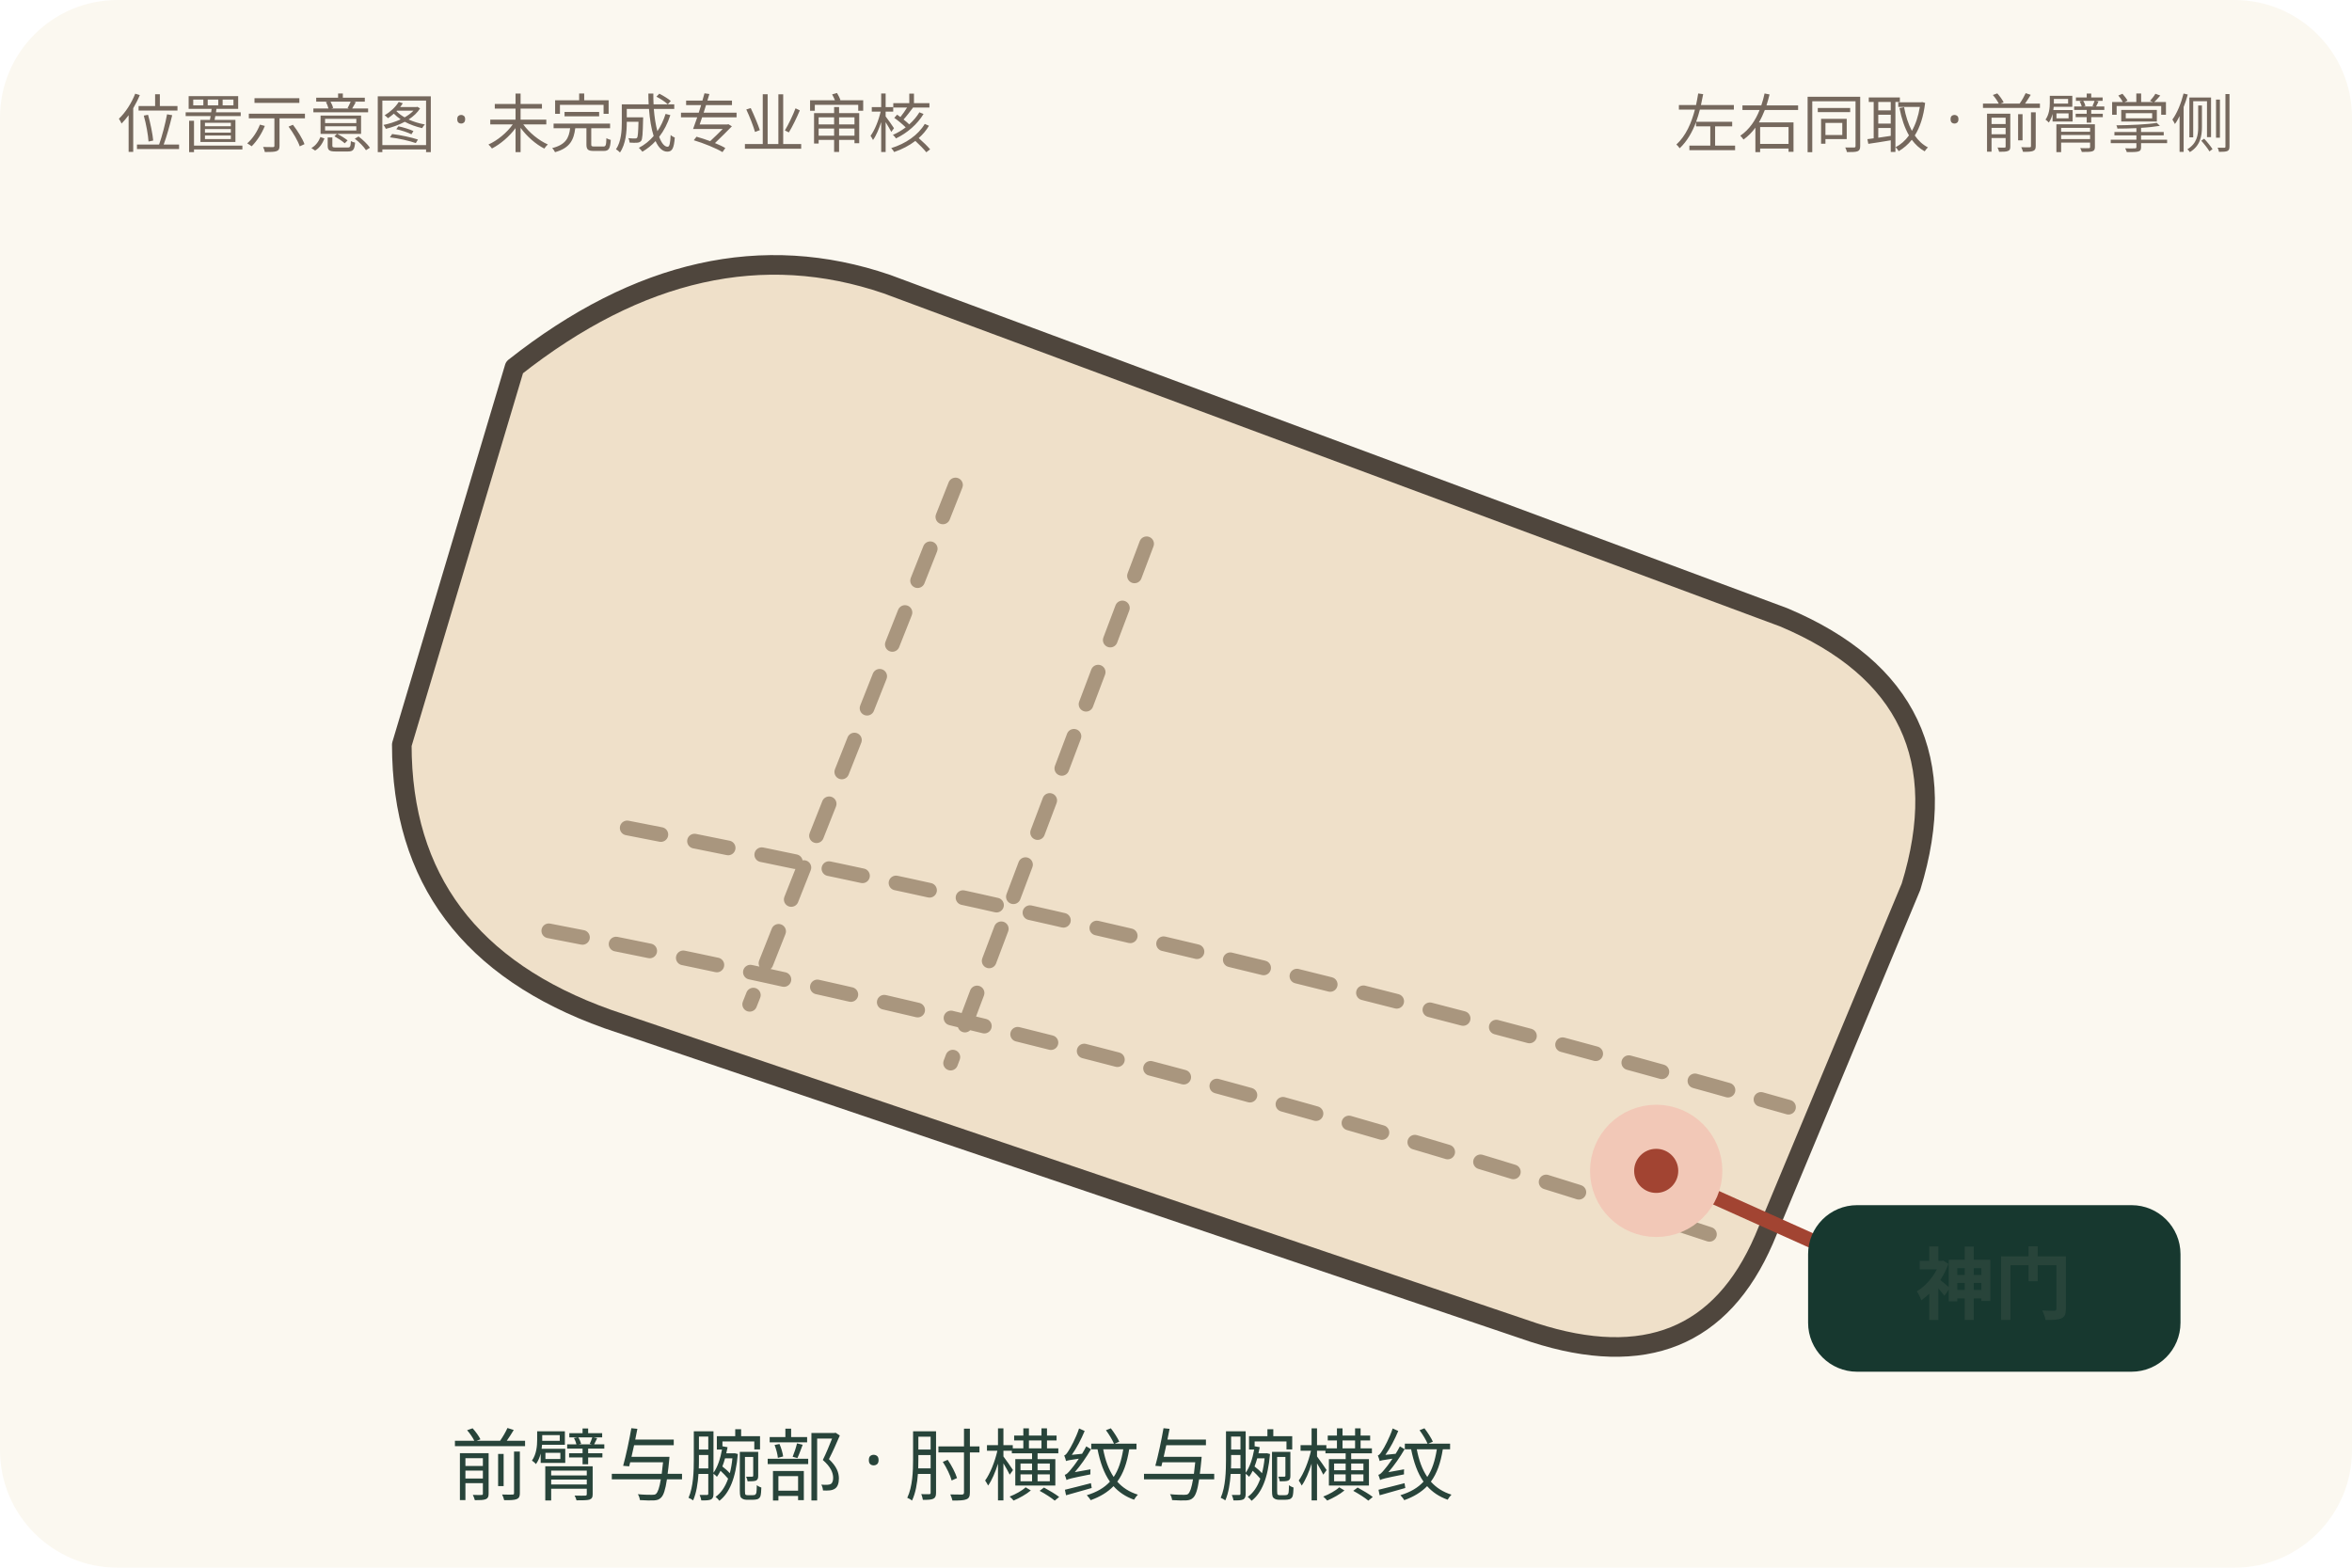
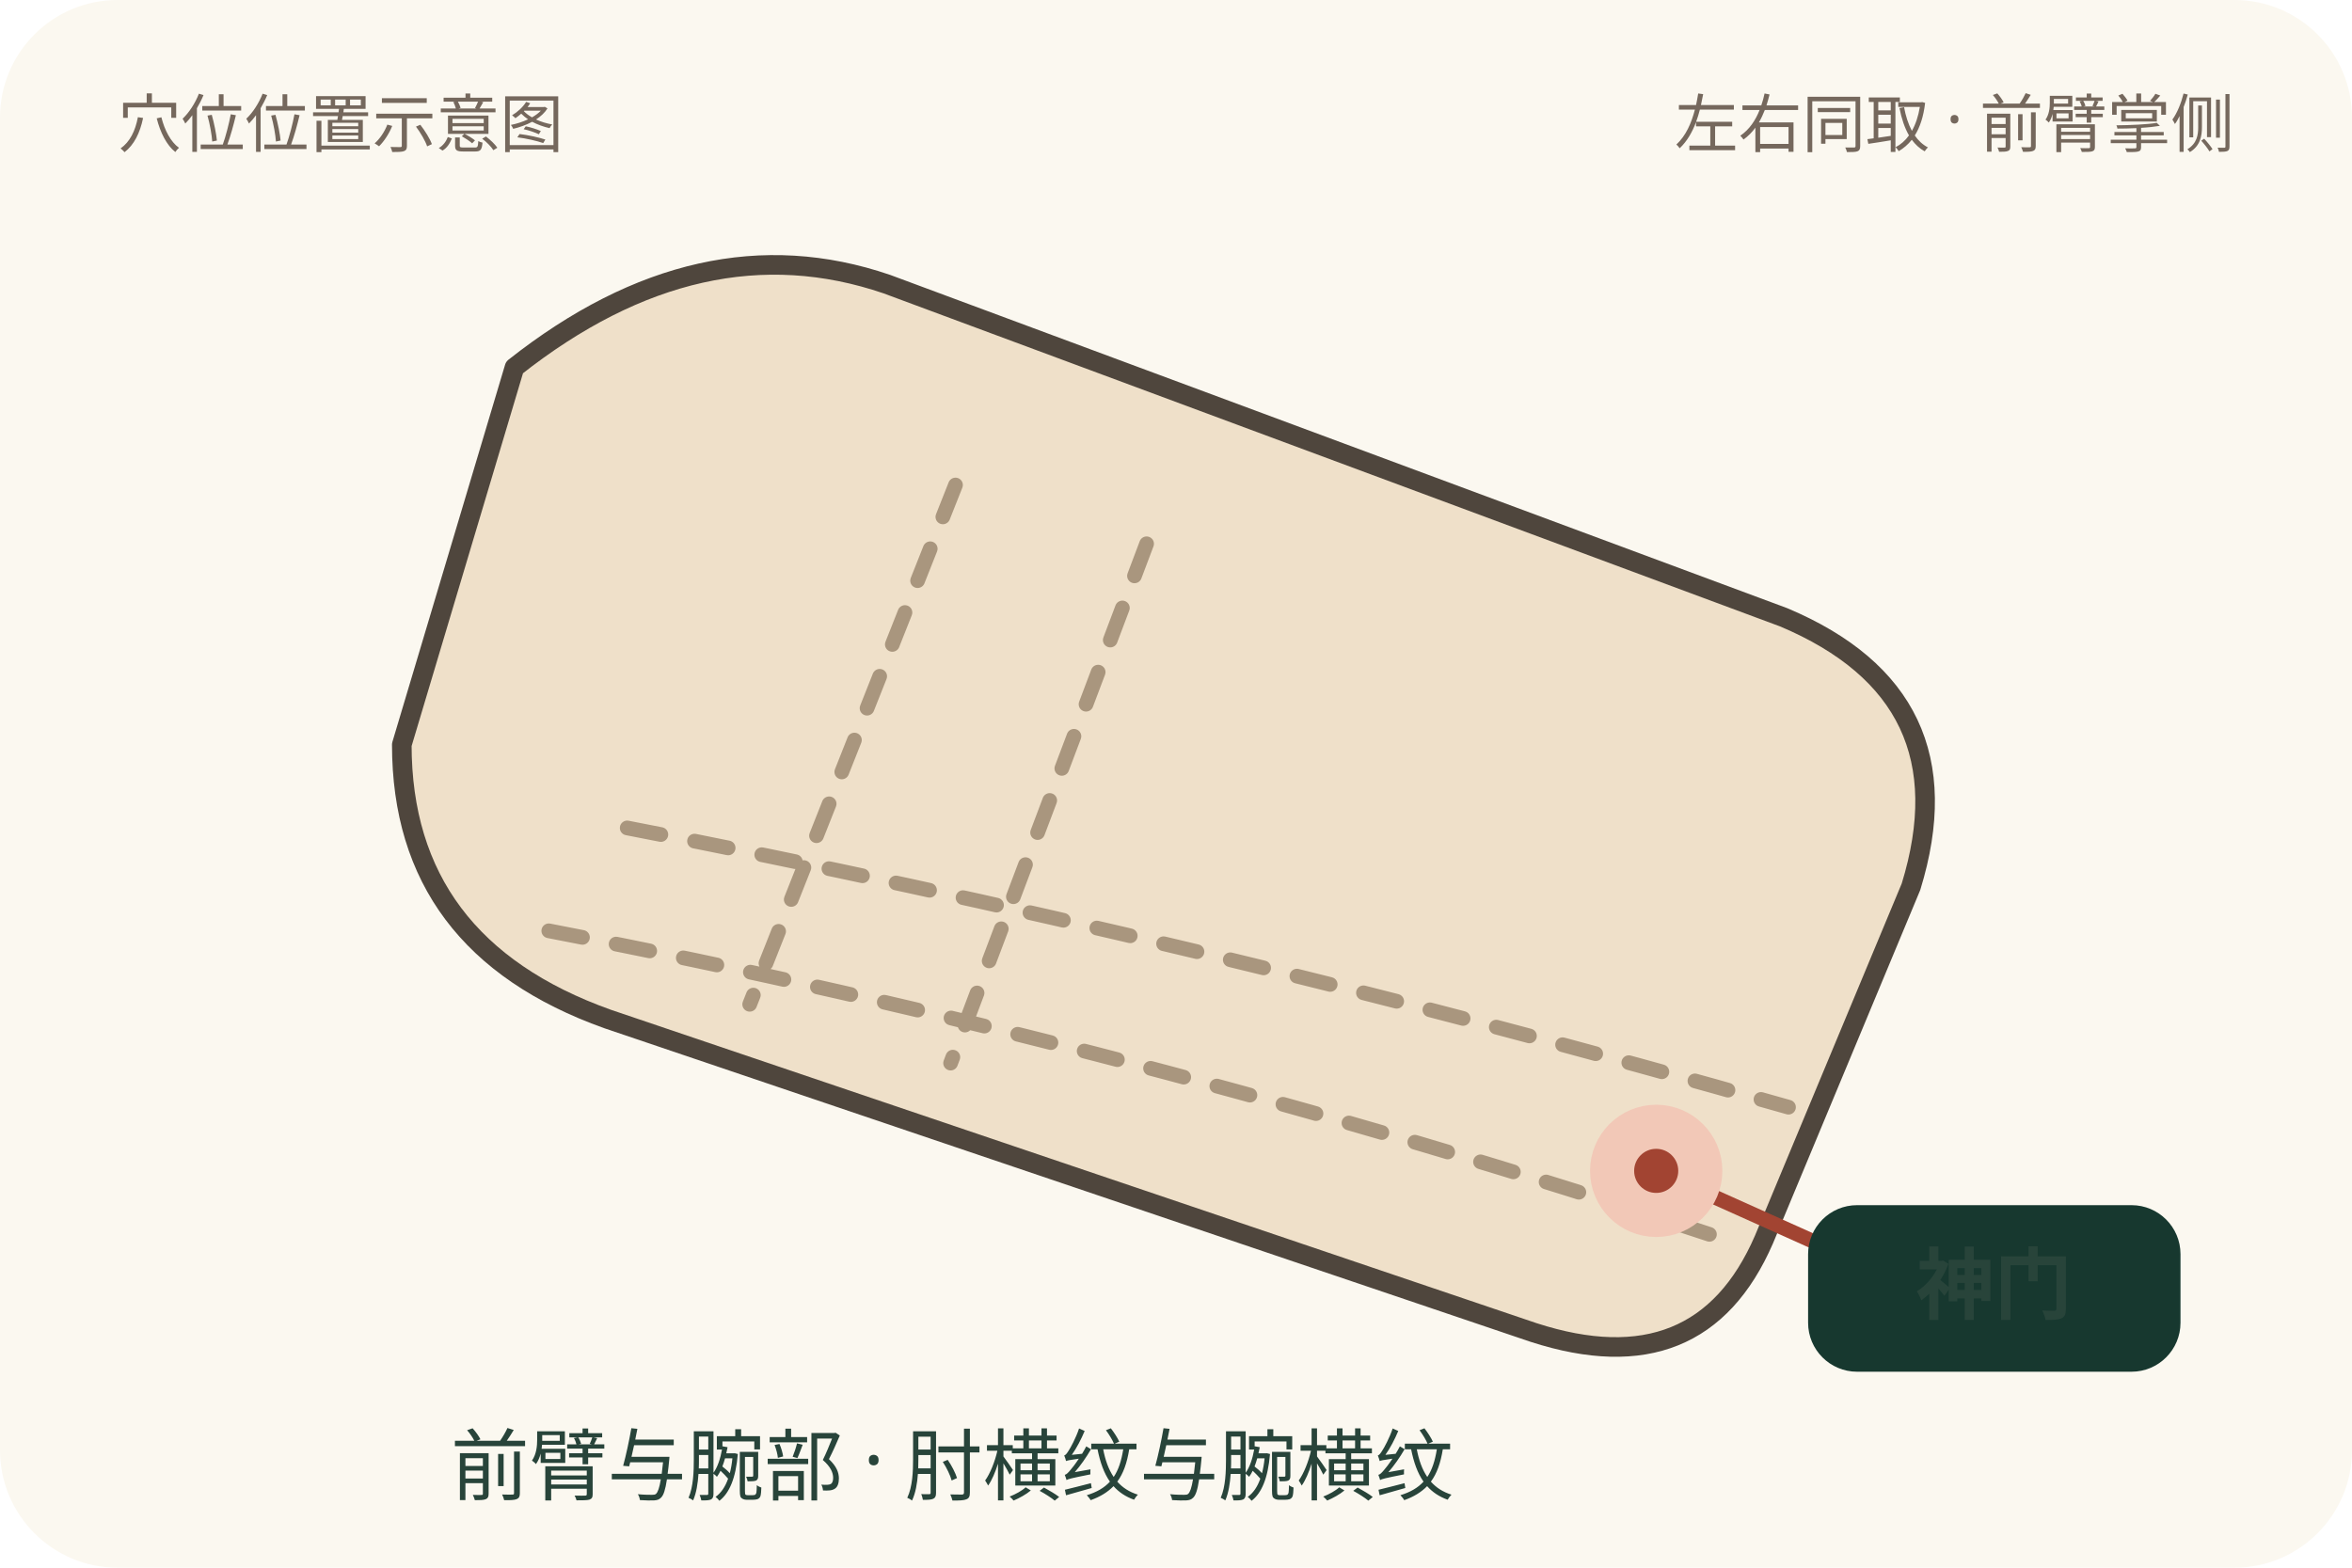
<svg xmlns="http://www.w3.org/2000/svg" viewBox="0 0 480 320" role="img" aria-labelledby="title desc">
  <style>
    .body{fill:#efe0c9;stroke:#4f463d;stroke-width:4;stroke-linejoin:round}
    .landmark{fill:none;stroke:#a9967e;stroke-width:3;stroke-linecap:round;stroke-dasharray:7 7}
    .landmark-fill{fill:#a9967e}
    .leader{fill:none;stroke:#a24432;stroke-width:3}
    .acupoint-marker{fill:#a24432;stroke:#f2c8b7;stroke-width:9}
    text{fill:#28443a;font:16px sans-serif}.label{font-weight:700}.tag,.orientation,.landmark-label{font-size:13px;fill:#75685d}.landmark-label{font-weight:700}
  </style>
  <rect width="480" height="320" rx="24" fill="#fbf8f0" />
-   <text class="tag" x="24" y="30">位置示意图 · 未完成专业审核</text>
+   <text class="tag" x="24" y="30">穴位位置示意图</text>
  <text class="orientation" x="456" y="30" text-anchor="end">左右同取 · 前臂掌侧</text>
  <path class="body" d="M105 75 Q143 45 181 58 L364 126 Q402 142 390 181 L360 253 Q347 283 313 272 L124 208 Q82 193 82 152 Z" />
  <path class="landmark" d="M112 190 Q231 213 349 252 M128 169 Q242 191 365 226 M195 99 L153 205 M234 111 L194 217" />
  <text x="92" y="305">前臂与腕部 · 肘横纹与腕横纹</text>
  <path class="leader" d="M338 239 L407 270" />
  <circle class="acupoint-marker" cx="338" cy="239" r="9" />
  <rect x="369" y="246" width="76" height="34" rx="10" fill="#17382f" />
  <text class="label" x="407" y="268" text-anchor="middle" fill="#fffaf2">神门</text>
</svg>
